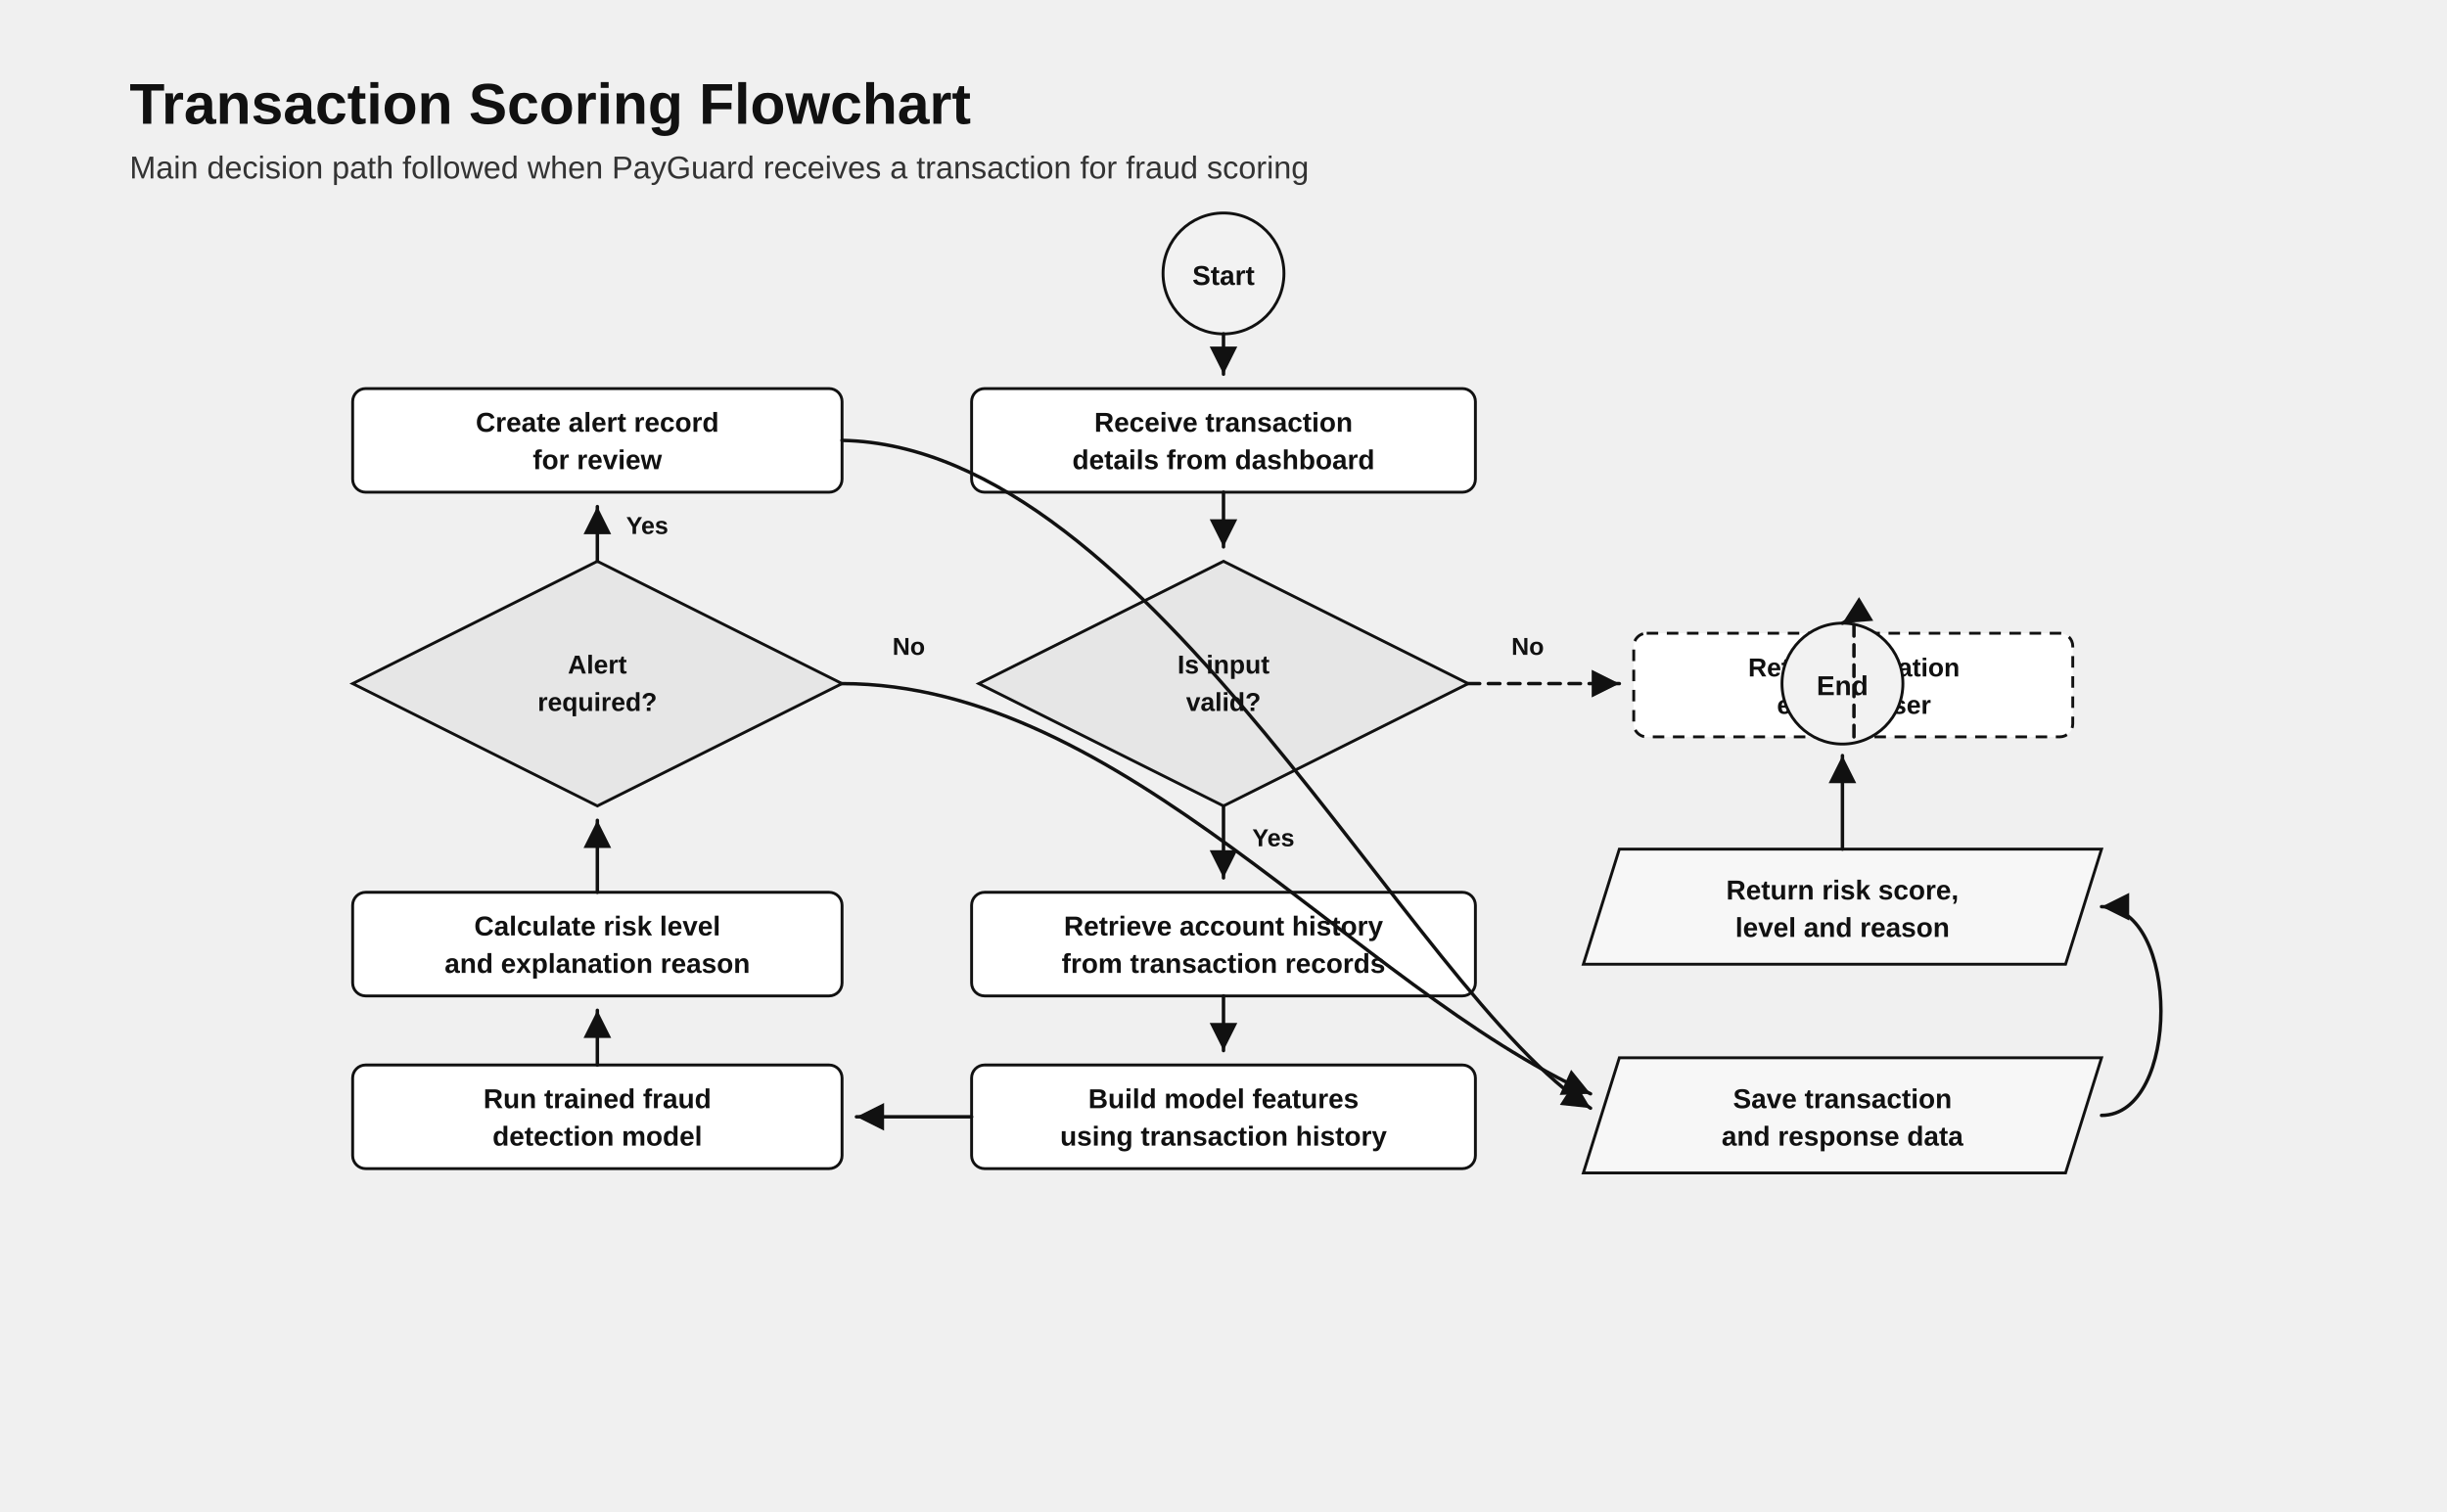
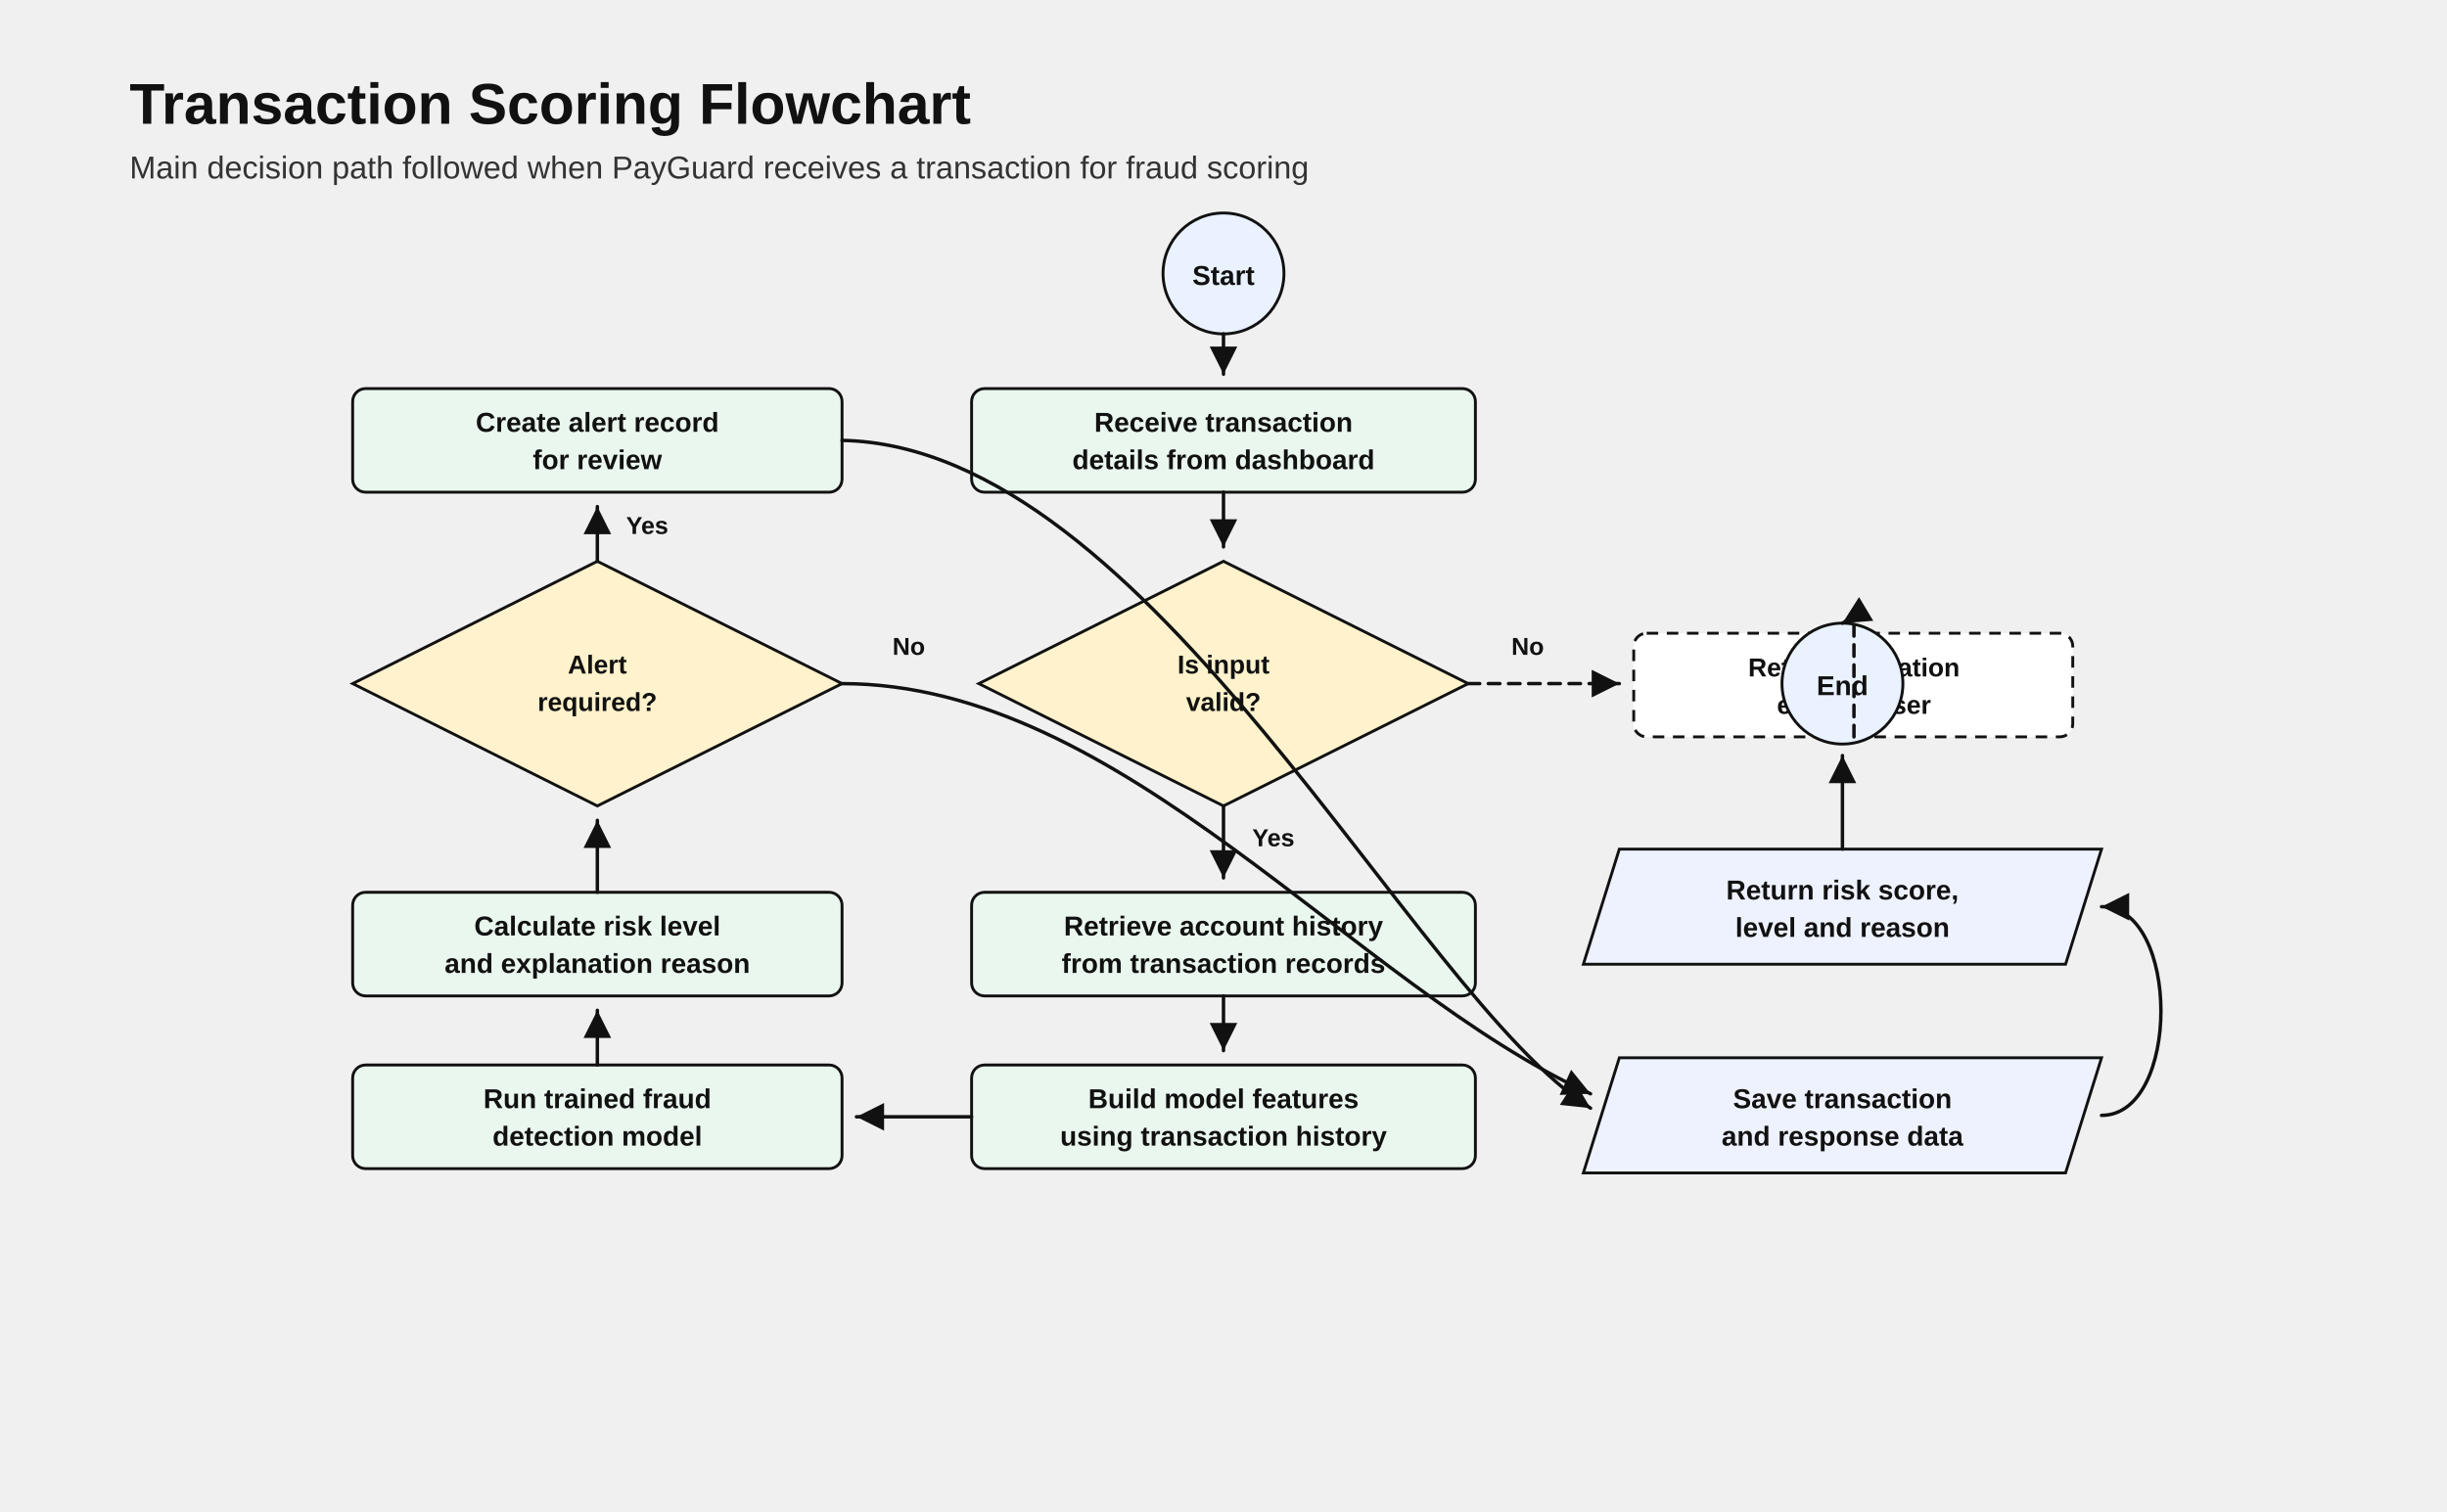
<svg xmlns="http://www.w3.org/2000/svg" width="1700" height="1050" viewBox="0 0 1700 1050" role="img" aria-labelledby="title desc">
  <defs>
    <marker id="arrow" markerWidth="12" markerHeight="12" refX="10" refY="6" orient="auto">
      <path d="M2 2 L10 6 L2 10 Z" fill="#111111" />
    </marker>
    <style>
      .title { fill: #111111; font-family: Calibri, Arial, sans-serif; font-size: 40px; font-weight: 700; }
      .subtitle { fill: #333333; font-family: Calibri, Arial, sans-serif; font-size: 22px; }
-       .startEnd { fill: #f2f2f2; stroke: #111111; stroke-width: 2; }
-       .process { fill: #ffffff; stroke: #111111; stroke-width: 2; }
-       .decision { fill: #e6e6e6; stroke: #111111; stroke-width: 2; }
+       .startEnd { fill: #eaf2ff; stroke: #111111; stroke-width: 2; }
+       .process { fill: #eaf7ee; stroke: #111111; stroke-width: 2; }
+       .decision { fill: #fff2cc; stroke: #111111; stroke-width: 2; }
      .error { fill: #ffffff; stroke: #111111; stroke-width: 2; stroke-dasharray: 8 6; }
-       .output { fill: #f7f7f7; stroke: #111111; stroke-width: 2; }
+       .output { fill: #eef2ff; stroke: #111111; stroke-width: 2; }
      .textLight { fill: #111111; font-family: Calibri, Arial, sans-serif; font-size: 19px; font-weight: 700; }
      .textDark { fill: #111111; font-family: Calibri, Arial, sans-serif; font-size: 18px; font-weight: 700; }
      .small { fill: #111111; font-family: Calibri, Arial, sans-serif; font-size: 17px; font-weight: 600; }
      .line { stroke: #111111; stroke-width: 2.4; fill: none; marker-end: url(#arrow); stroke-linecap: round; stroke-linejoin: round; }
      .dash { stroke: #111111; stroke-width: 2.4; fill: none; marker-end: url(#arrow); stroke-dasharray: 8 6; stroke-linecap: round; stroke-linejoin: round; }
    </style>
  </defs>
  <text x="90" y="86" class="title">Transaction Scoring Flowchart</text>
  <text x="90" y="124" class="subtitle">Main decision path followed when PayGuard receives a transaction for fraud scoring</text>
  <circle cx="850" cy="190" r="42" class="startEnd" />
  <text x="850" y="198" class="textLight" text-anchor="middle">Start</text>
  <rect x="675" y="270" width="350" height="72" rx="9" class="process" />
  <text x="850" y="300" class="textLight" text-anchor="middle">Receive transaction</text>
  <text x="850" y="326" class="textLight" text-anchor="middle">details from dashboard</text>
  <polygon points="850,390 1020,475 850,560 680,475" class="decision" />
  <text x="850" y="468" class="textDark" text-anchor="middle">Is input</text>
  <text x="850" y="494" class="textDark" text-anchor="middle">valid?</text>
  <rect x="1135" y="440" width="305" height="72" rx="9" class="error" />
  <text x="1288" y="470" class="textDark" text-anchor="middle">Return validation</text>
  <text x="1288" y="496" class="textDark" text-anchor="middle">error to user</text>
  <rect x="675" y="620" width="350" height="72" rx="9" class="process" />
  <text x="850" y="650" class="textLight" text-anchor="middle">Retrieve account history</text>
  <text x="850" y="676" class="textLight" text-anchor="middle">from transaction records</text>
  <rect x="675" y="740" width="350" height="72" rx="9" class="process" />
  <text x="850" y="770" class="textLight" text-anchor="middle">Build model features</text>
  <text x="850" y="796" class="textLight" text-anchor="middle">using transaction history</text>
  <rect x="245" y="740" width="340" height="72" rx="9" class="process" />
  <text x="415" y="770" class="textLight" text-anchor="middle">Run trained fraud</text>
  <text x="415" y="796" class="textLight" text-anchor="middle">detection model</text>
  <rect x="245" y="620" width="340" height="72" rx="9" class="process" />
  <text x="415" y="650" class="textLight" text-anchor="middle">Calculate risk level</text>
  <text x="415" y="676" class="textLight" text-anchor="middle">and explanation reason</text>
  <polygon points="415,390 585,475 415,560 245,475" class="decision" />
  <text x="415" y="468" class="textDark" text-anchor="middle">Alert</text>
  <text x="415" y="494" class="textDark" text-anchor="middle">required?</text>
  <rect x="245" y="270" width="340" height="72" rx="9" class="process" />
  <text x="415" y="300" class="textLight" text-anchor="middle">Create alert record</text>
  <text x="415" y="326" class="textLight" text-anchor="middle">for review</text>
  <path d="M1125 735 L1460 735 L1435 815 L1100 815 Z" class="output" />
  <text x="1280" y="770" class="textLight" text-anchor="middle">Save transaction</text>
  <text x="1280" y="796" class="textLight" text-anchor="middle">and response data</text>
  <path d="M1125 590 L1460 590 L1435 670 L1100 670 Z" class="output" />
  <text x="1280" y="625" class="textLight" text-anchor="middle">Return risk score,</text>
  <text x="1280" y="651" class="textLight" text-anchor="middle">level and reason</text>
  <circle cx="1280" cy="475" r="42" class="startEnd" />
  <text x="1280" y="483" class="textLight" text-anchor="middle">End</text>
  <path d="M850 232 V260" class="line" />
  <path d="M850 342 V380" class="line" />
  <path d="M1020 475 H1125" class="dash" />
  <text x="1050" y="455" class="small">No</text>
  <path d="M1288 512 V433 C1288 430 1285 430 1280 433" class="dash" />
  <path d="M850 560 V610" class="line" />
  <text x="870" y="588" class="small">Yes</text>
  <path d="M850 692 V730" class="line" />
  <path d="M675 776 H595" class="line" />
  <path d="M415 740 V702" class="line" />
  <path d="M415 620 V570" class="line" />
  <path d="M415 390 V352" class="line" />
  <text x="435" y="371" class="small">Yes</text>
  <path d="M585 475 C780 475 940 685 1105 760" class="line" />
  <text x="620" y="455" class="small">No</text>
  <path d="M585 306 C800 310 980 690 1105 770" class="line" />
  <path d="M1460 775 C1515 775 1515 630 1460 630" class="line" />
  <path d="M1280 590 V525" class="line" />
</svg>
